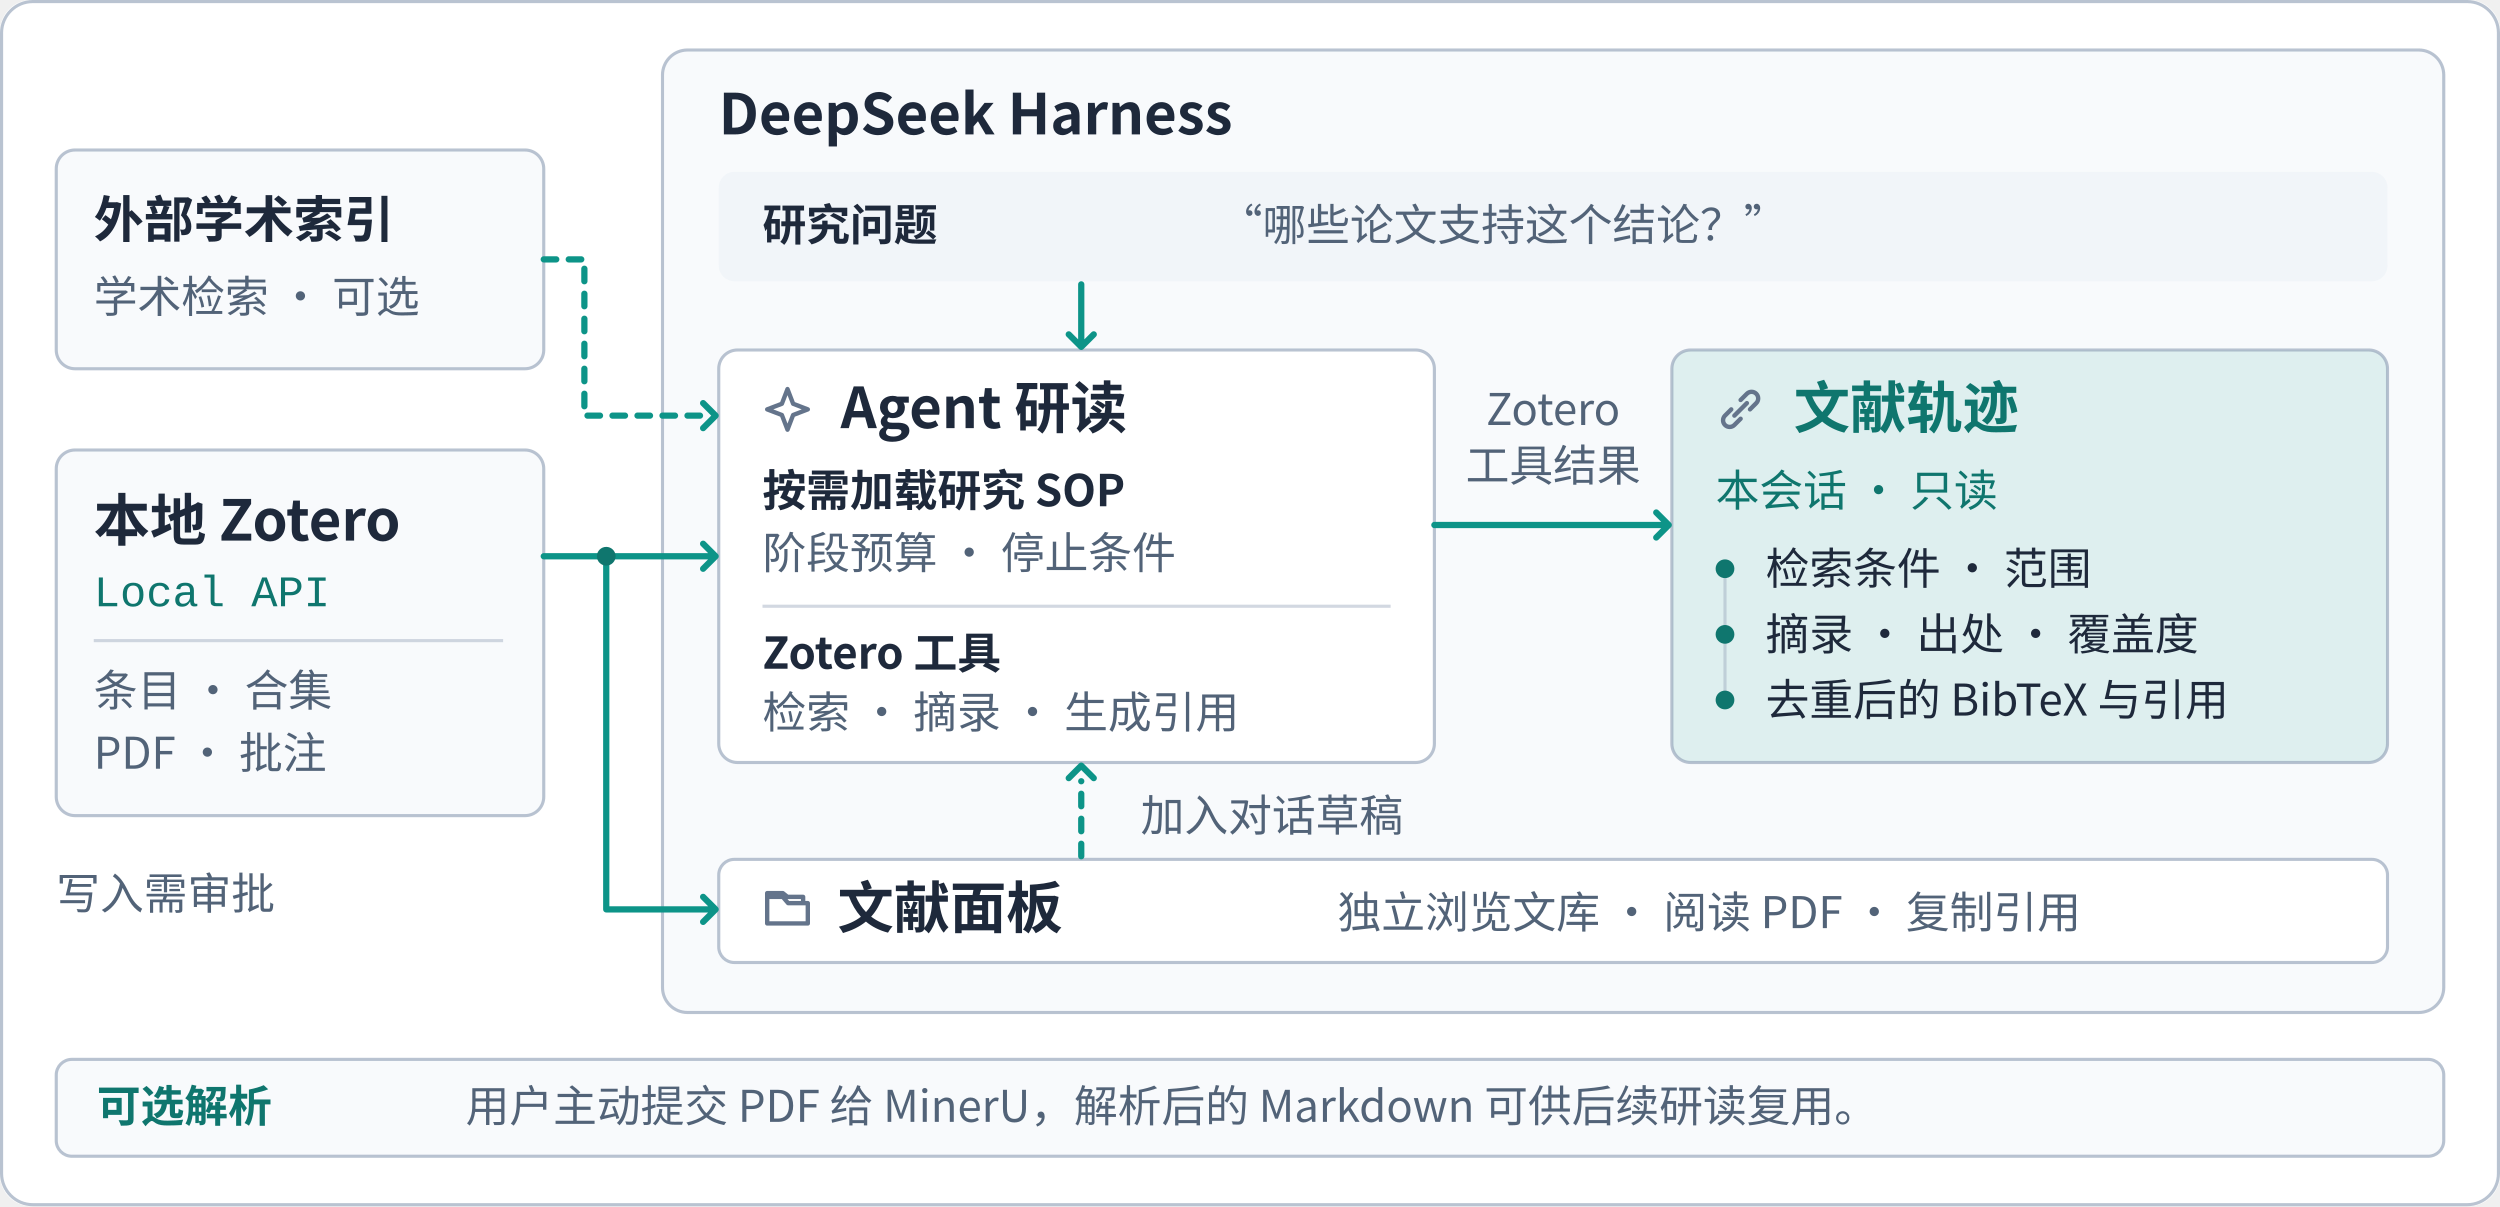
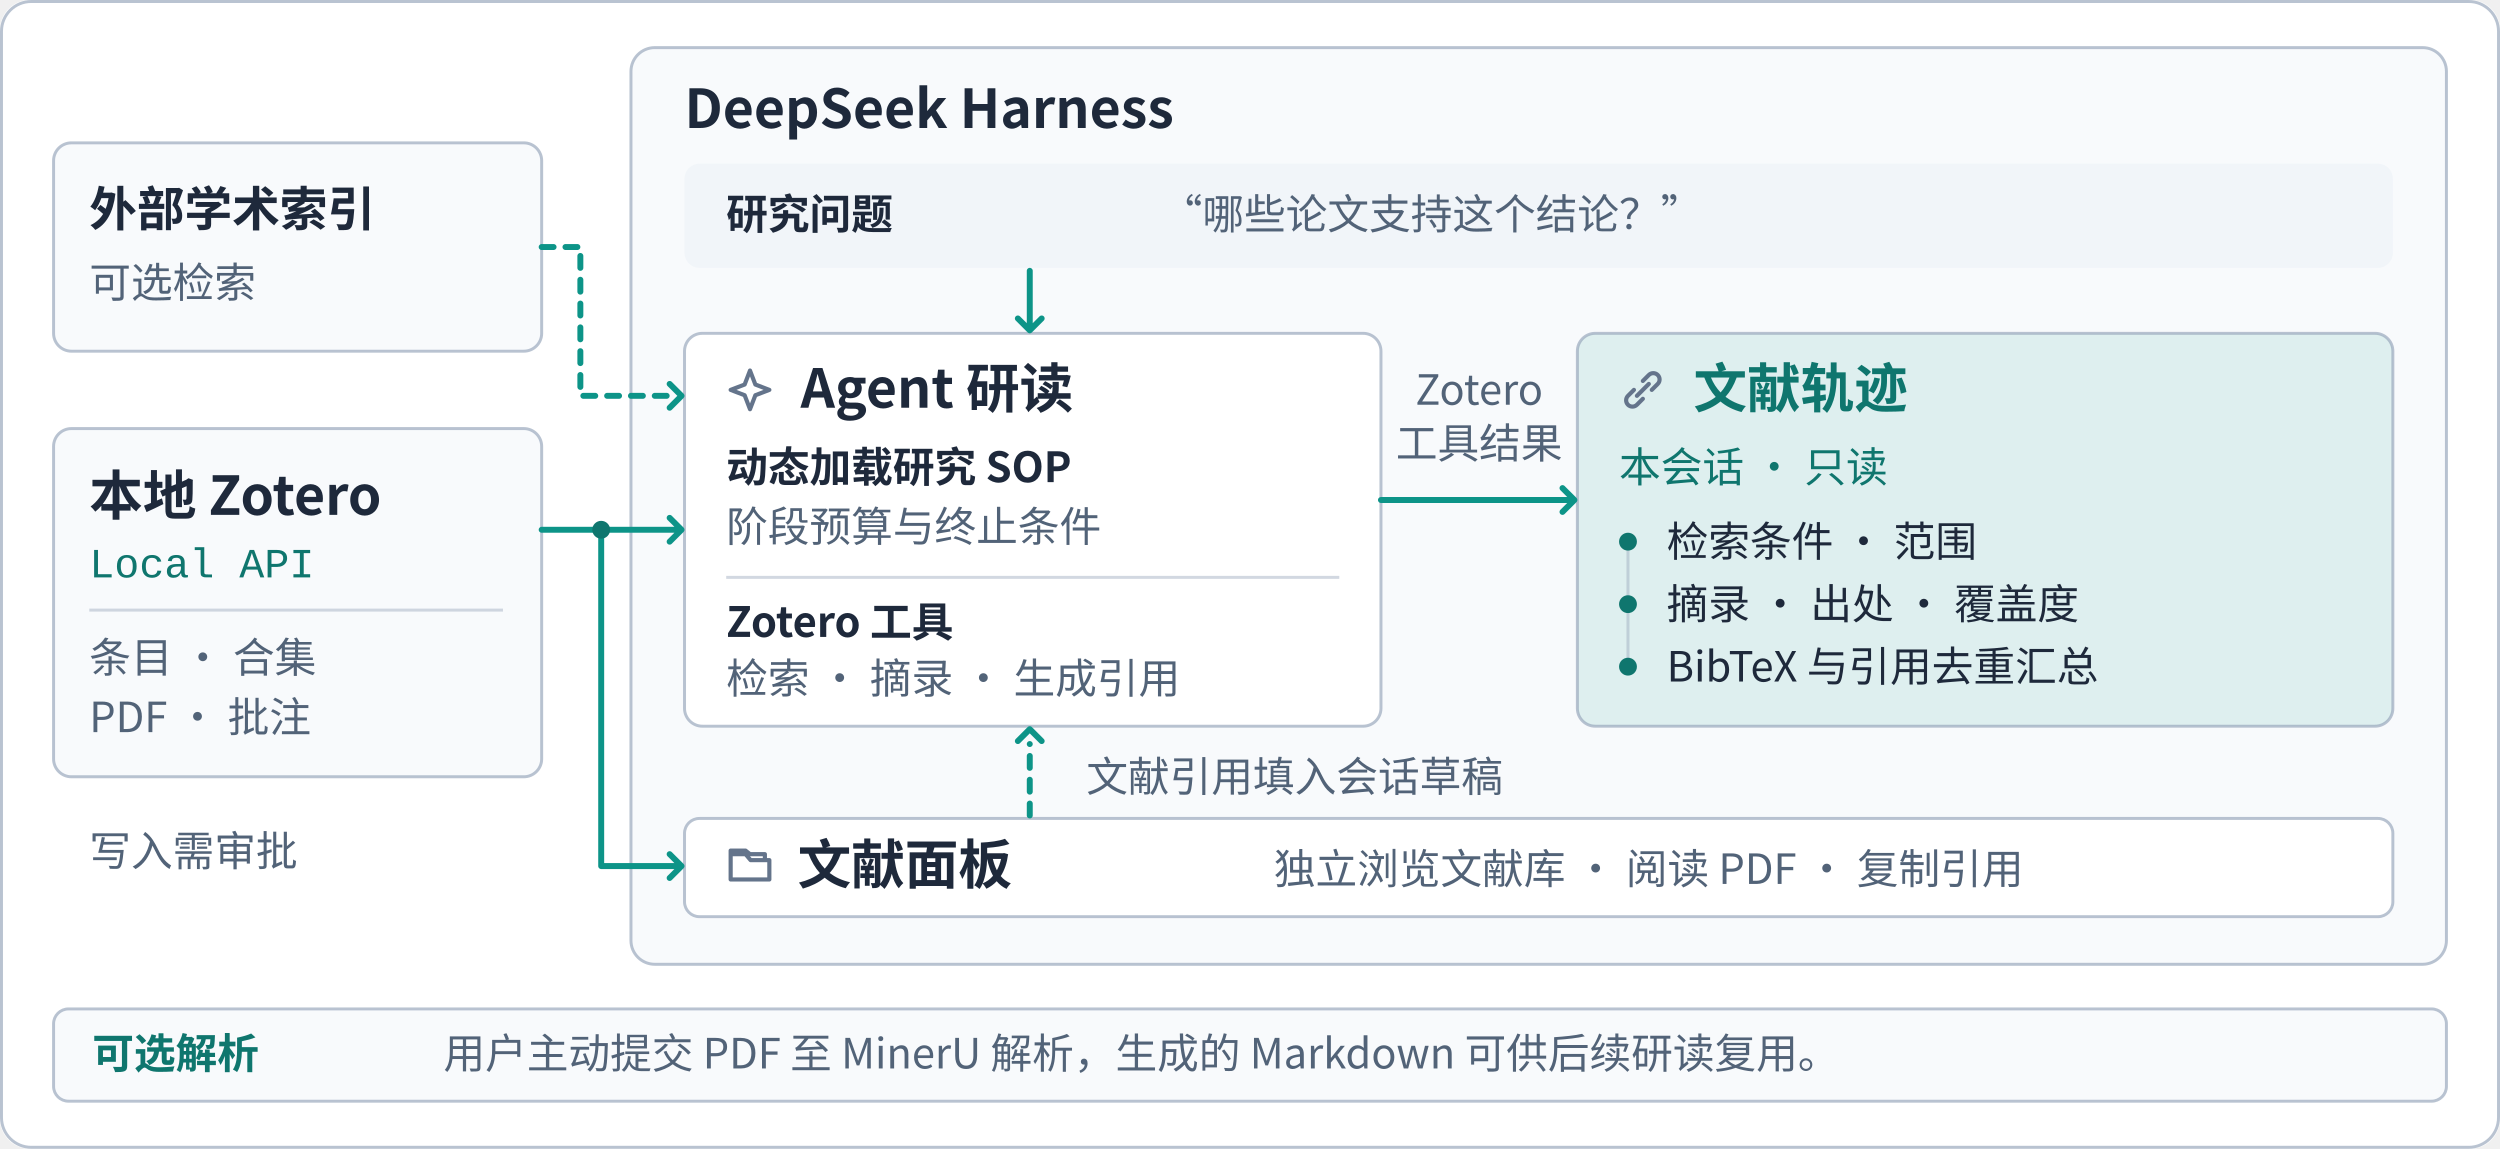
- <svg xmlns="http://www.w3.org/2000/svg" viewBox="0 0 800 386" width="800" height="386" xml:lang="zh-CN" role="img" aria-labelledby="title desc">
+ <svg xmlns="http://www.w3.org/2000/svg" viewBox="0 0 840 386" width="840" height="386" xml:lang="zh-CN" role="img" aria-labelledby="title desc">
  <style>
    text { fill: #1e293b; font: 16px -apple-system, BlinkMacSystemFont, "Segoe UI", "PingFang SC", "Microsoft YaHei", "Noto Sans CJK SC", sans-serif; }
    .small { font-size: 14px; }
    .muted { fill: #526378; }
    .label { font-weight: 600; }
    .heading { font-size: 22px; font-weight: 650; }
    .lead { font-size: 18px; font-weight: 600; }
    .mono { font-family: "SFMono-Regular", Consolas, "Liberation Mono", monospace; }
    .serif { font-family: Georgia, "Times New Roman", serif; }
    .math { font: 26px Georgia, "Times New Roman", serif; }
    .paper { fill: #fff; }
    .pane { fill: #f8fafc; }
    .chrome { fill: #f1f5f9; }
    .code { fill: #edf2f7; }
    .select { fill: #0d9488; fill-opacity: .11; }
    .accent { fill: #0f766e; }
    .warning { fill: #92400e; }
    .warning-bg { fill: #fffbeb; }
    .border { stroke: #94a3b8; stroke-opacity: .65; }
    .rule { stroke: #94a3b8; stroke-opacity: .42; }
    .edge { stroke: #0d9488; stroke-width: 2; }
    .placeholder { stroke: #1e293b; stroke-opacity: .17; stroke-width: 3; stroke-linecap: round; }
    .icon { fill: none; stroke: #64748b; stroke-width: 1.4; stroke-linecap: round; stroke-linejoin: round; }
  </style>
  <defs>
    <clipPath id="project-overview-clip">
-       <rect x="0" y="0" width="800" height="386" rx="10" />
+       <rect x="0" y="0" width="840" height="386" rx="10" />
    </clipPath>
  </defs>
  <g id="project-overview" clip-path="url(#project-overview-clip)">
-     <rect x="0" y="0" width="800" height="386" rx="0" class="paper" />
+     <rect x="0" y="0" width="840" height="386" rx="0" class="paper" />
    <g id="scholarly-indexes">
-       <rect x="18" y="48" width="156" height="70" rx="6" class="pane border" />
+       <rect x="18" y="48" width="164" height="70" rx="6" class="pane border" />
      <text x="30" y="76" class="label" text-anchor="start">外部学术索引</text>
-       <text x="30" y="100" class="small muted" text-anchor="start">学术检索 · 可选</text>
+       <text x="30" y="100" class="small muted" text-anchor="start">可选检索</text>
    </g>
    <g id="local-zotero">
-       <rect x="18" y="144" width="156" height="117" rx="6" class="pane border" />
+       <rect x="18" y="144" width="164" height="117" rx="6" class="pane border" />
      <text x="30" y="173" class="lead" text-anchor="start">本地 Zotero</text>
      <text x="30" y="194" class="small mono accent" text-anchor="start">Local API</text>
-       <path d="M30 205L161 205" class="rule" />
+       <path d="M30 205L169 205" class="rule" />
      <text x="30" y="226" class="small muted" text-anchor="start">条目 · 合集</text>
      <text x="30" y="246" class="small muted" text-anchor="start">PDF · 批注</text>
    </g>
-     <text x="18" y="291" class="small muted" text-anchor="start">写入需审批</text>
+     <text x="30" y="291" class="small muted" text-anchor="start">写入需审批</text>
    <g id="harness-workspace">
-       <rect x="212" y="16" width="570" height="308" rx="8" class="pane border" />
+       <rect x="212" y="16" width="610" height="308" rx="8" class="pane border" />
      <text x="230" y="43" class="lead" text-anchor="start">DeepSeek Harness</text>
      <g id="research-question">
-         <rect x="230" y="55" width="534" height="35" rx="5" class="chrome" />
+         <rect x="230" y="55" width="574" height="35" rx="5" class="chrome" />
        <text x="244" y="77" class="small label" text-anchor="start">研究问题</text>
        <text x="390" y="77" class="small muted" text-anchor="start">“哪些论文支持这个结论？”</text>
      </g>
      <g id="agent-research">
-         <rect x="230" y="112" width="229" height="132" rx="6" class="paper border" />
+         <rect x="230" y="112" width="234" height="132" rx="6" class="paper border" />
        <path d="M8 1.5 9.8 6.2 14.5 8l-4.7 1.8L8 14.5 6.2 9.8 1.5 8l4.7-1.8Z" transform="translate(244 123)" class="icon" />
        <text x="269" y="137" class="lead" text-anchor="start">Agent 研读</text>
-         <text x="244" y="162" class="small label" text-anchor="start">按需加载研究 SOP</text>
-         <text x="244" y="182" class="small muted" text-anchor="start">阶段预算 · 停止条件</text>
-         <path d="M244 194L445 194" class="rule" />
+         <text x="244" y="162" class="small label" text-anchor="start">动态加载研究 SOP</text>
+         <text x="244" y="182" class="small muted" text-anchor="start">阶段预算与终止条件</text>
+         <path d="M244 194L450 194" class="rule" />
        <text x="244" y="214" class="small label" text-anchor="start">Zotero 工具</text>
        <text x="244" y="233" class="small muted" text-anchor="start">检索 · 摘录 · 生成引用</text>
      </g>
      <g id="session-literature-trail">
-         <rect x="535" y="112" width="229" height="132" rx="6" class="select border" />
-         <path d="m6 10 4-4m-5 2-2 2a2.1 2.1 0 0 0 3 3l2-2m0-6 2-2a2.1 2.1 0 0 1 3 3l-2 2" transform="translate(549 123)" class="icon" />
-         <text x="574" y="137" class="lead accent" text-anchor="start">文献轨迹</text>
-         <text x="549" y="162" class="small accent" text-anchor="start">本会话 · 只读</text>
-         <path d="M552 180L552 225" class="rule" />
-         <circle cx="552" cy="182" r="3" class="accent" />
-         <text x="565" y="187" class="small" text-anchor="start">检索条件 · 范围</text>
-         <circle cx="552" cy="203" r="3" class="accent" />
-         <text x="565" y="208" class="small" text-anchor="start">摘录 · 出处 · 覆盖度</text>
-         <circle cx="552" cy="224" r="3" class="accent" />
-         <text x="565" y="229" class="small" text-anchor="start">去重后的 BibTeX 与引用</text>
+         <rect x="530" y="112" width="274" height="132" rx="6" class="select border" />
+         <path d="m6 10 4-4m-5 2-2 2a2.1 2.1 0 0 0 3 3l2-2m0-6 2-2a2.1 2.1 0 0 1 3 3l-2 2" transform="translate(544 123)" class="icon" />
+         <text x="569" y="137" class="lead accent" text-anchor="start">文献轨迹</text>
+         <text x="544" y="162" class="small accent" text-anchor="start">本会话 · 只读</text>
+         <path d="M547 180L547 225" class="rule" />
+         <circle cx="547" cy="182" r="3" class="accent" />
+         <text x="560" y="187" class="small" text-anchor="start">检索条件 · 范围</text>
+         <circle cx="547" cy="203" r="3" class="accent" />
+         <text x="560" y="208" class="small" text-anchor="start">摘录 · 出处 · 覆盖度</text>
+         <circle cx="547" cy="224" r="3" class="accent" />
+         <text x="560" y="229" class="small" text-anchor="start">BibTeX 与引用去重汇总</text>
      </g>
      <g id="independent-library-panel">
-         <rect x="230" y="275" width="534" height="33" rx="5" class="paper border" />
+         <rect x="230" y="275" width="574" height="33" rx="5" class="paper border" />
        <path d="M1.5 4h5l1.7 2h6.3v6.5h-13ZM1.5 4V2.8h5L8 4h5v2" transform="translate(244 283)" class="icon" />
        <text x="268" y="297" class="lead" text-anchor="start">文献面板</text>
-         <text x="428" y="297" class="small muted" text-anchor="start">独立浏览文库 · 阅读 PDF · 复制引用</text>
+         <text x="428" y="297" class="small muted" text-anchor="start">独立浏览文献库 · 阅读 PDF · 复制引用</text>
      </g>
      <text x="497" y="136" class="small muted" text-anchor="middle">Zotero</text>
      <text x="497" y="154" class="small muted" text-anchor="middle">工具结果</text>
-       <text x="365" y="266" class="small muted" text-anchor="start">加入对话草稿</text>
+       <text x="365" y="266" class="small muted" text-anchor="start">文献引用填入会话草稿</text>
    </g>
    <g id="research-connections">
-       <path d="M174 83H187V133H224" class="edge" fill="none" stroke-linecap="round" stroke-linejoin="round" stroke-dasharray="4 4" />
-       <path d="M225 129l4 4-4 4M174 178H229m-4-4 4 4-4 4" class="edge" fill="none" stroke-linecap="round" stroke-linejoin="round" />
-       <path d="M194 178V291H229m-4-4 4 4-4 4" class="edge" fill="none" stroke-linecap="round" stroke-linejoin="round" />
-       <path d="M346 91v20m-4-4 4 4 4-4M459 168H534m-4-4 4 4-4 4" class="edge" fill="none" stroke-linecap="round" stroke-linejoin="round" />
+       <path d="M182 83H195V133H224" class="edge" fill="none" stroke-linecap="round" stroke-linejoin="round" stroke-dasharray="4 4" />
+       <path d="M225 129l4 4-4 4M182 178H229m-4-4 4 4-4 4" class="edge" fill="none" stroke-linecap="round" stroke-linejoin="round" />
+       <path d="M202 178V291H229m-4-4 4 4-4 4" class="edge" fill="none" stroke-linecap="round" stroke-linejoin="round" />
+       <path d="M346 91v20m-4-4 4 4 4-4M464 168H529m-4-4 4 4-4 4" class="edge" fill="none" stroke-linecap="round" stroke-linejoin="round" />
      <path d="M346 274V250" class="edge" fill="none" stroke-linecap="round" stroke-linejoin="round" stroke-dasharray="4 4" />
      <path d="M342 249l4-4 4 4" class="edge" fill="none" stroke-linecap="round" stroke-linejoin="round" />
-       <circle cx="194" cy="178" r="3" class="accent" />
+       <circle cx="202" cy="178" r="3" class="accent" />
    </g>
    <g id="optional-document-parsing">
-       <rect x="18" y="339" width="764" height="31" rx="5" class="pane border" />
+       <rect x="18" y="339" width="804" height="31" rx="5" class="pane border" />
      <text x="31" y="359" class="small label accent" text-anchor="start">可选解析</text>
-       <text x="149" y="359" class="small muted" text-anchor="start">用户主动提交 PDF 给 MinerU，解析后的 Markdown 可供后续研读复用。</text>
+       <text x="149" y="359" class="small muted" text-anchor="start">用户主动提交 PDF 至 MinerU 解析，生成的 Markdown 可供后续研读复用。</text>
    </g>
  </g>
-   <rect x="0.5" y="0.5" width="799" height="385" rx="10" class="border" fill="none" />
+   <rect x="0.5" y="0.5" width="839" height="385" rx="10" class="border" fill="none" />
</svg>
